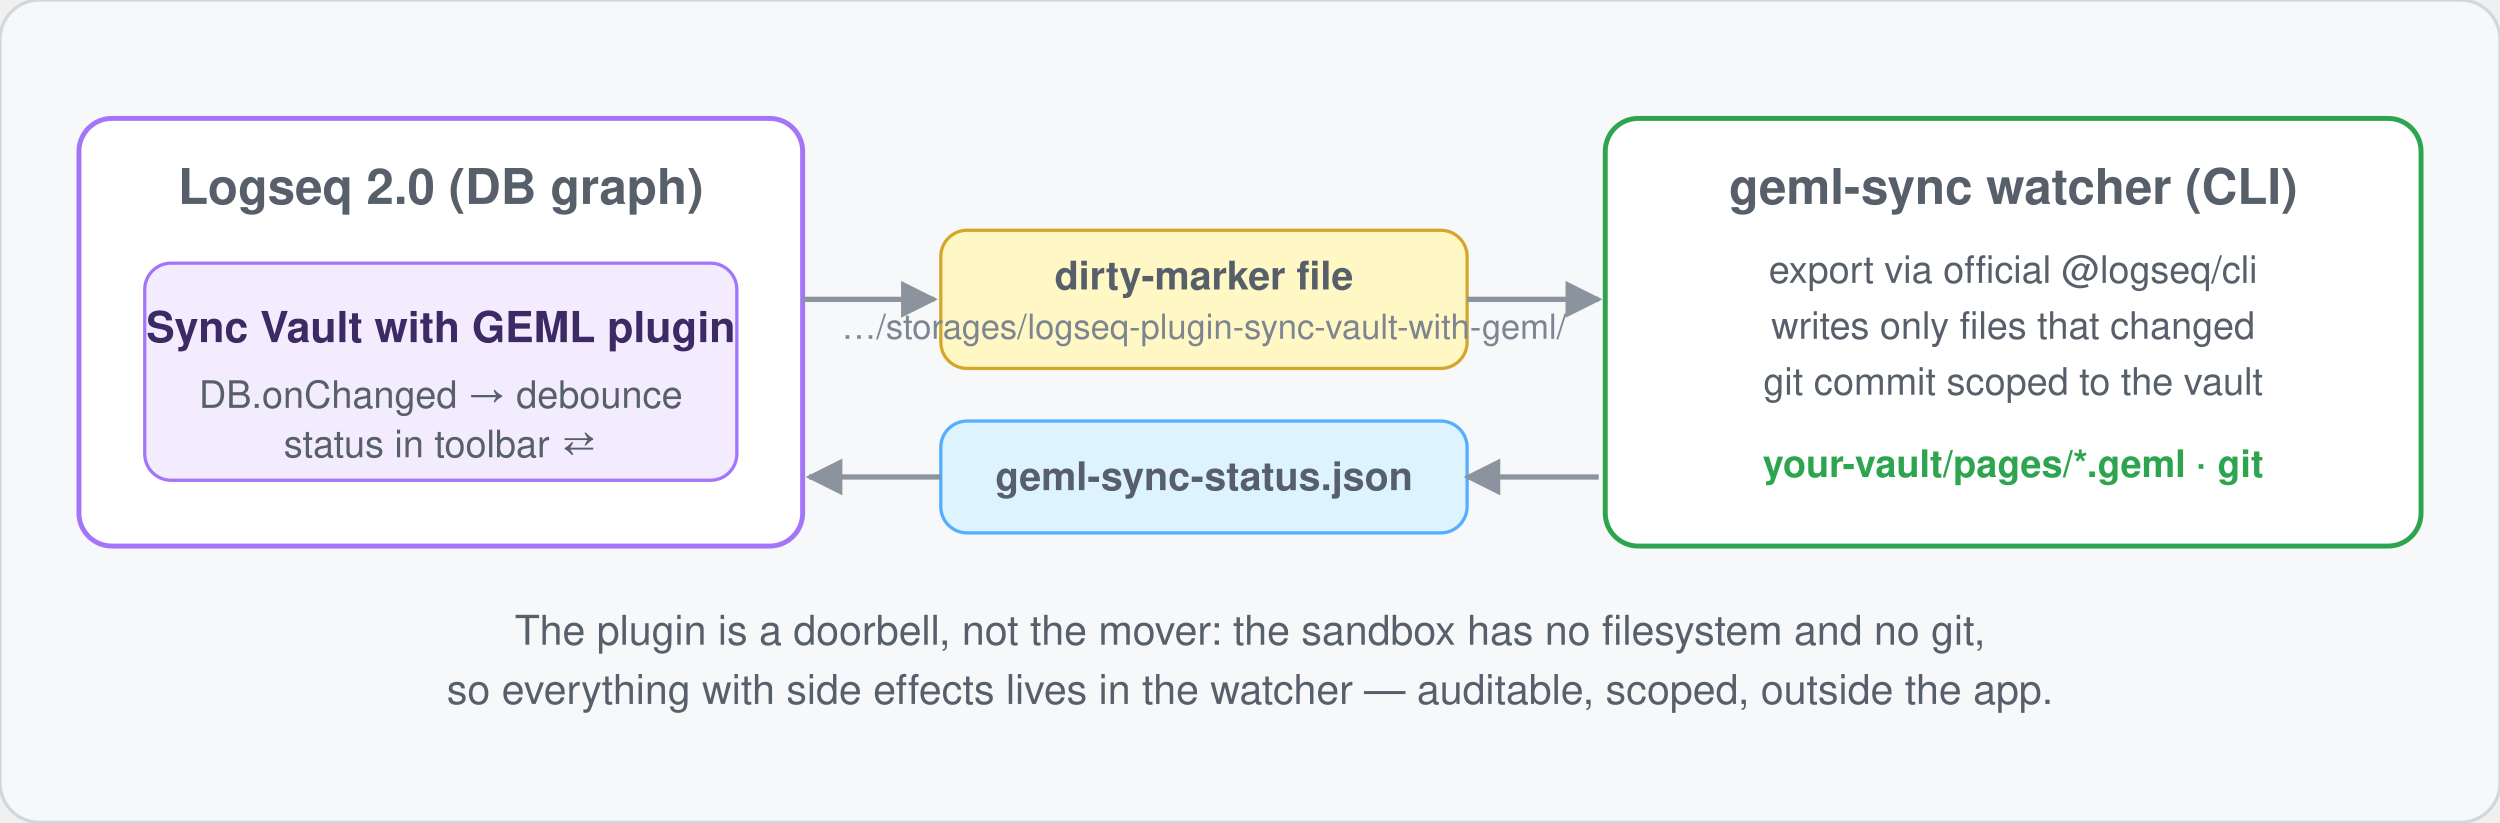
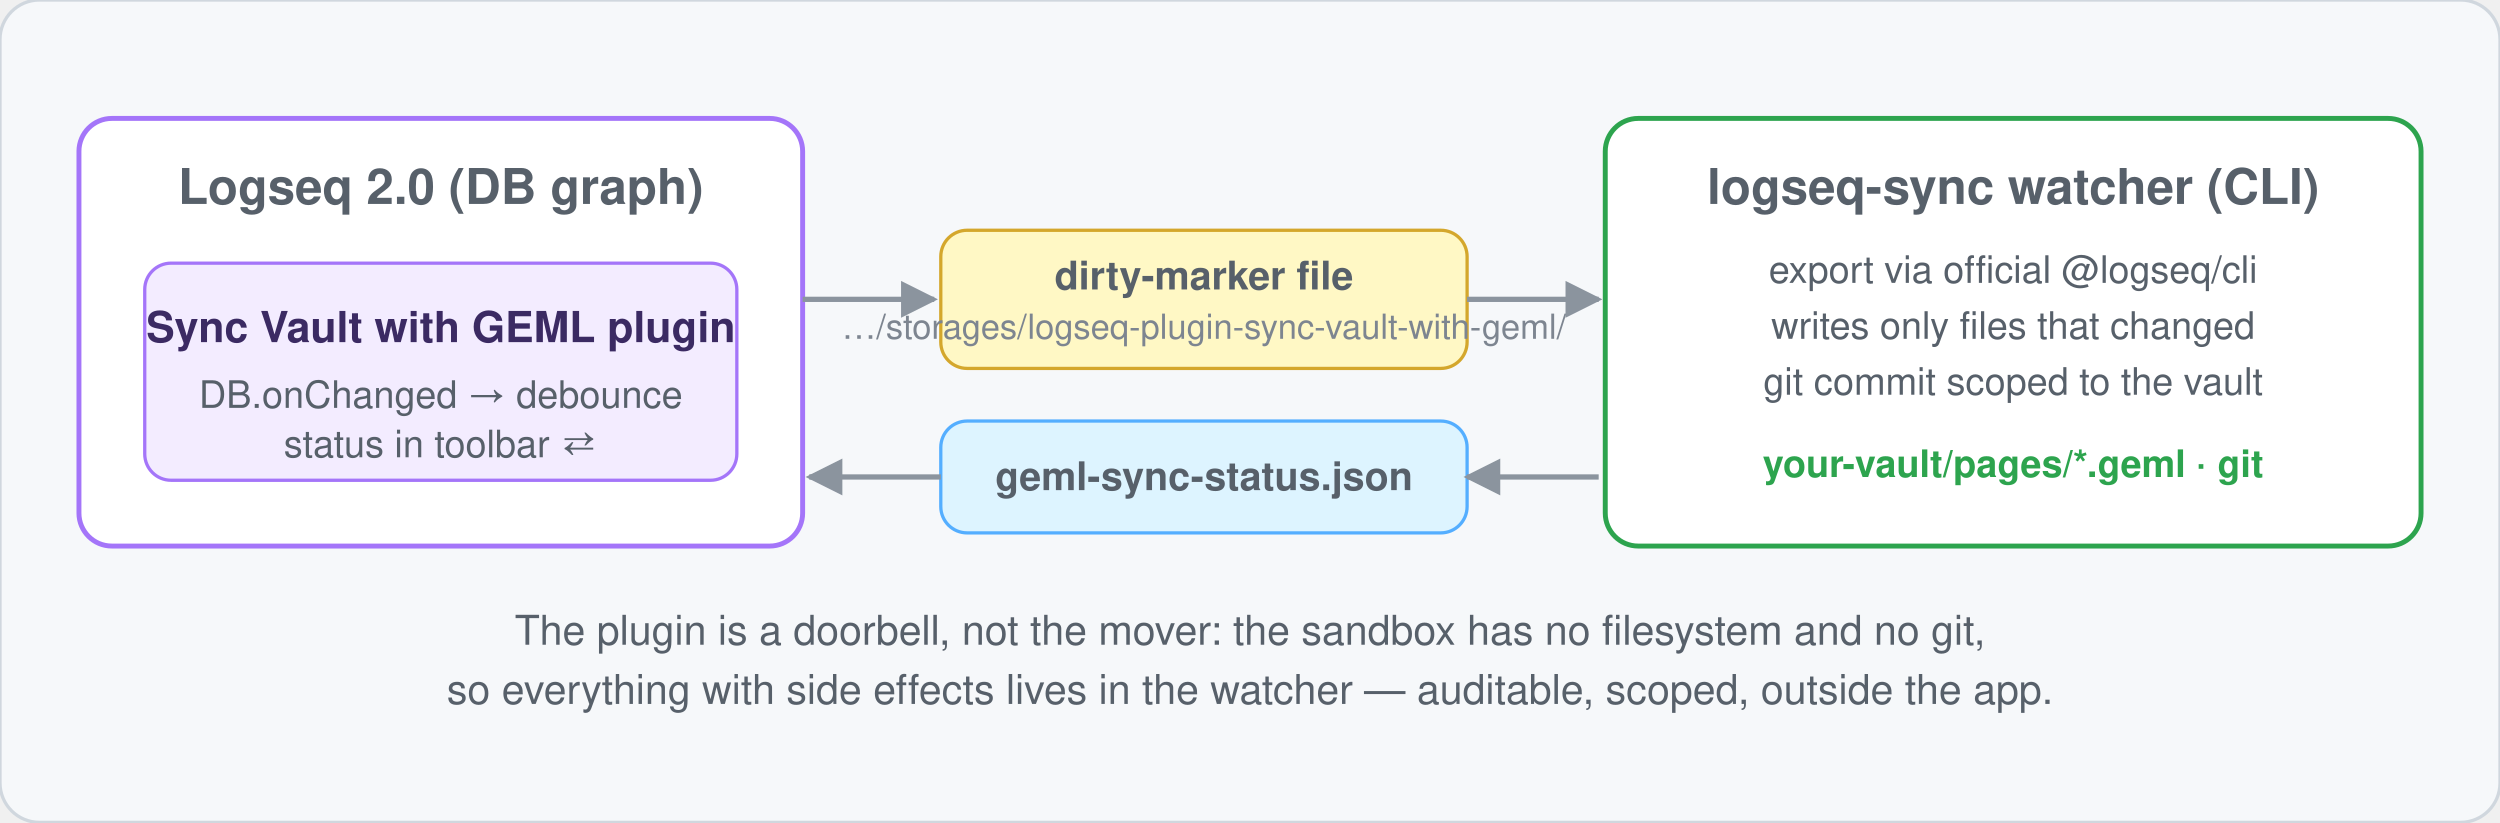
<svg xmlns="http://www.w3.org/2000/svg" viewBox="0 0 760 250" font-family="ui-sans-serif,system-ui,Segoe UI,Helvetica,Arial,sans-serif">
  <defs>
    <marker id="arr" viewBox="0 0 10 10" refX="9" refY="5" markerWidth="7" markerHeight="7" orient="auto-start-reverse">
      <path d="M0,0 L10,5 L0,10 z" fill="#8b949e" />
    </marker>
  </defs>
  <rect x="0" y="0" width="760" height="250" rx="12" fill="#f6f8fa" stroke="#d0d7de" />
  <rect x="24" y="36" width="220" height="130" rx="10" fill="#ffffff" stroke="#a475f9" stroke-width="1.5" />
  <text x="134" y="62" text-anchor="middle" font-size="15" font-weight="700" fill="#57606a">Logseq 2.0 (DB graph)</text>
  <rect x="44" y="80" width="180" height="66" rx="8" fill="#f3ecff" stroke="#a475f9" />
  <text x="134" y="104" text-anchor="middle" font-size="13" font-weight="600" fill="#3b2a63">Sync Vault with GEML plugin</text>
  <text x="134" y="124" text-anchor="middle" font-size="11.5" fill="#57606a">DB.onChanged → debounce</text>
  <text x="134" y="139" text-anchor="middle" font-size="11.5" fill="#57606a">status in toolbar ⇄</text>
  <rect x="286" y="70" width="160" height="42" rx="8" fill="#fff8c5" stroke="#d4a72c" />
  <text x="366" y="88" text-anchor="middle" font-size="12" font-weight="600" fill="#57606a">dirty-marker file</text>
  <text x="366" y="103" text-anchor="middle" font-size="10.5" fill="#7d8590">…/storages/logseq-plugin-sync-vault-with-geml/</text>
  <rect x="286" y="128" width="160" height="34" rx="8" fill="#ddf4ff" stroke="#54aeff" />
  <text x="366" y="149" text-anchor="middle" font-size="12" font-weight="600" fill="#57606a">geml-sync-status.json</text>
  <rect x="488" y="36" width="248" height="130" rx="10" fill="#ffffff" stroke="#2da44e" stroke-width="1.5" />
-   <text x="612" y="62" text-anchor="middle" font-size="15" font-weight="700" fill="#57606a">geml-sync watcher (CLI)</text>
+   <text x="612" y="62" text-anchor="middle" font-size="15" font-weight="700" fill="#57606a">logseq-sync watcher (CLI)</text>
  <text x="612" y="86" text-anchor="middle" font-size="11.5" fill="#57606a">export via official @logseq/cli</text>
  <text x="612" y="103" text-anchor="middle" font-size="11.5" fill="#57606a">writes only files that changed</text>
  <text x="612" y="120" text-anchor="middle" font-size="11.5" fill="#57606a">git commit scoped to the vault</text>
  <text x="612" y="145" text-anchor="middle" font-size="11.5" font-weight="600" fill="#2da44e">your-vault/pages/*.geml · git</text>
  <line x1="244" y1="91" x2="284" y2="91" stroke="#8b949e" stroke-width="1.6" marker-end="url(#arr)" />
  <line x1="446" y1="91" x2="486" y2="91" stroke="#8b949e" stroke-width="1.6" marker-end="url(#arr)" />
  <line x1="486" y1="145" x2="446" y2="145" stroke="#8b949e" stroke-width="1.6" marker-end="url(#arr)" />
  <line x1="286" y1="145" x2="246" y2="145" stroke="#8b949e" stroke-width="1.6" marker-end="url(#arr)" />
  <text x="380" y="196" text-anchor="middle" font-size="12.5" fill="#57606a">The plugin is a doorbell, not the mover: the sandbox has no filesystem and no git,</text>
  <text x="380" y="214" text-anchor="middle" font-size="12.5" fill="#57606a">so everything with side effects lives in the watcher — auditable, scoped, outside the app.</text>
</svg>
